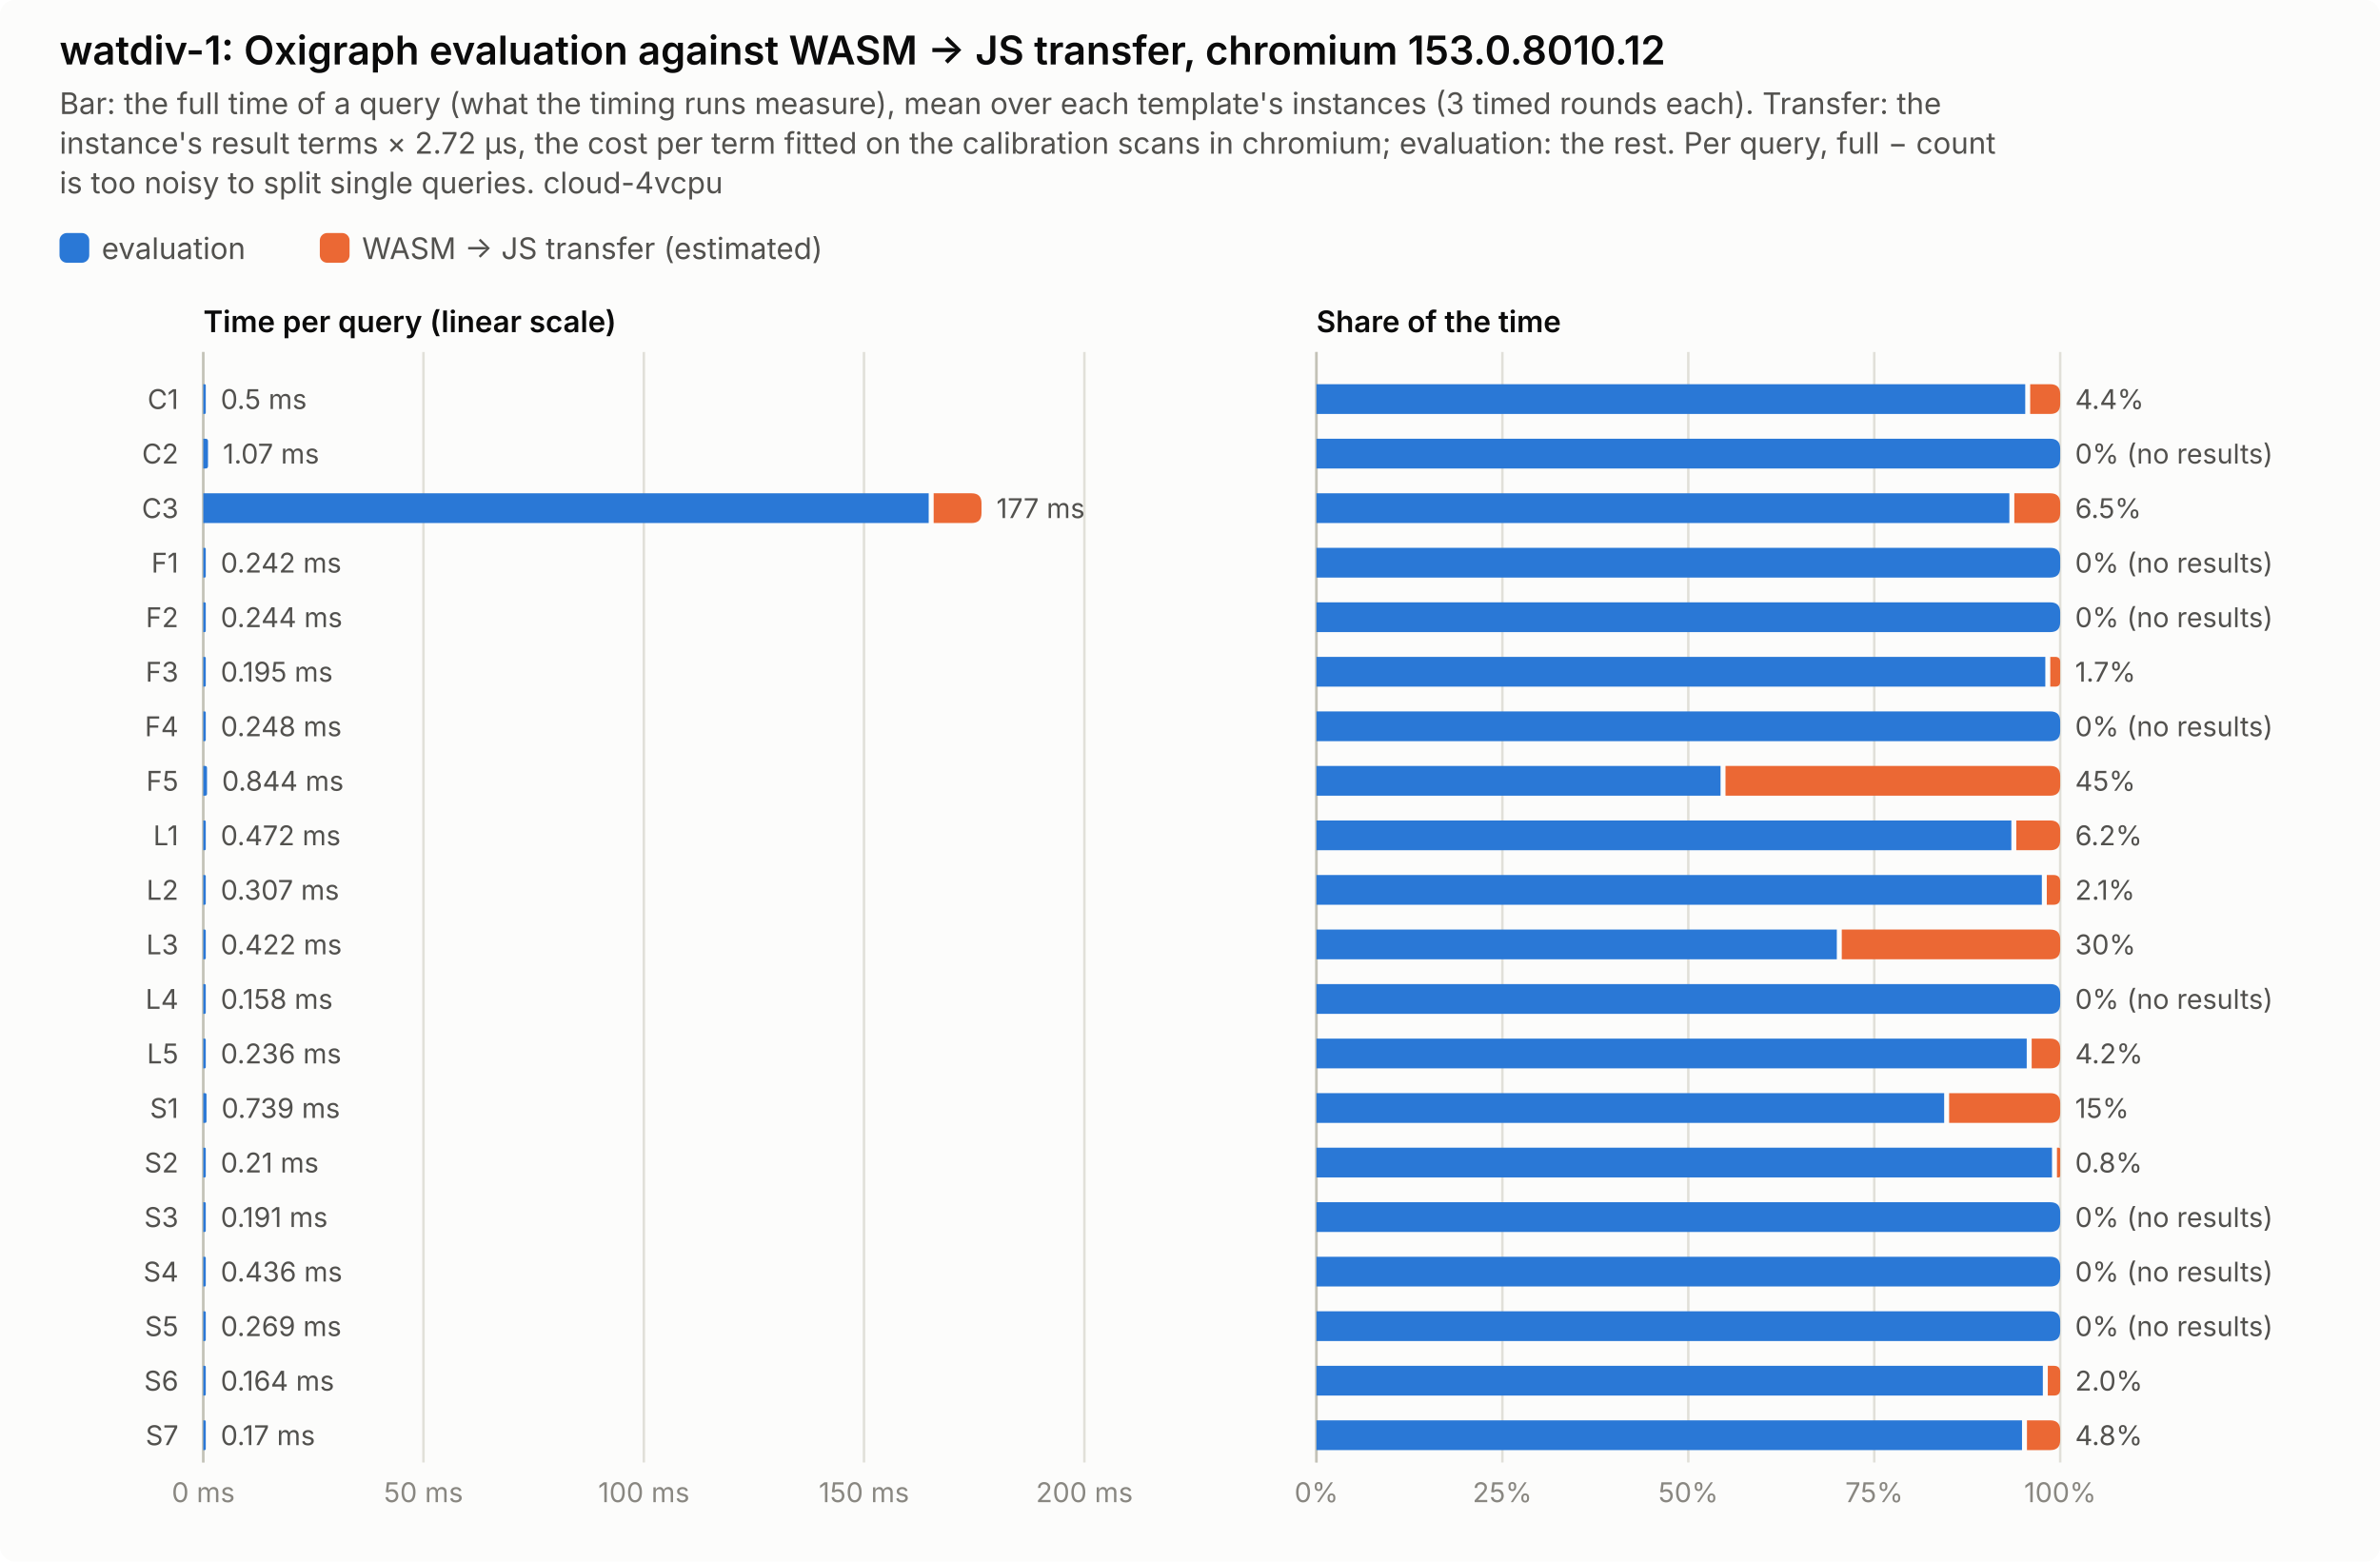
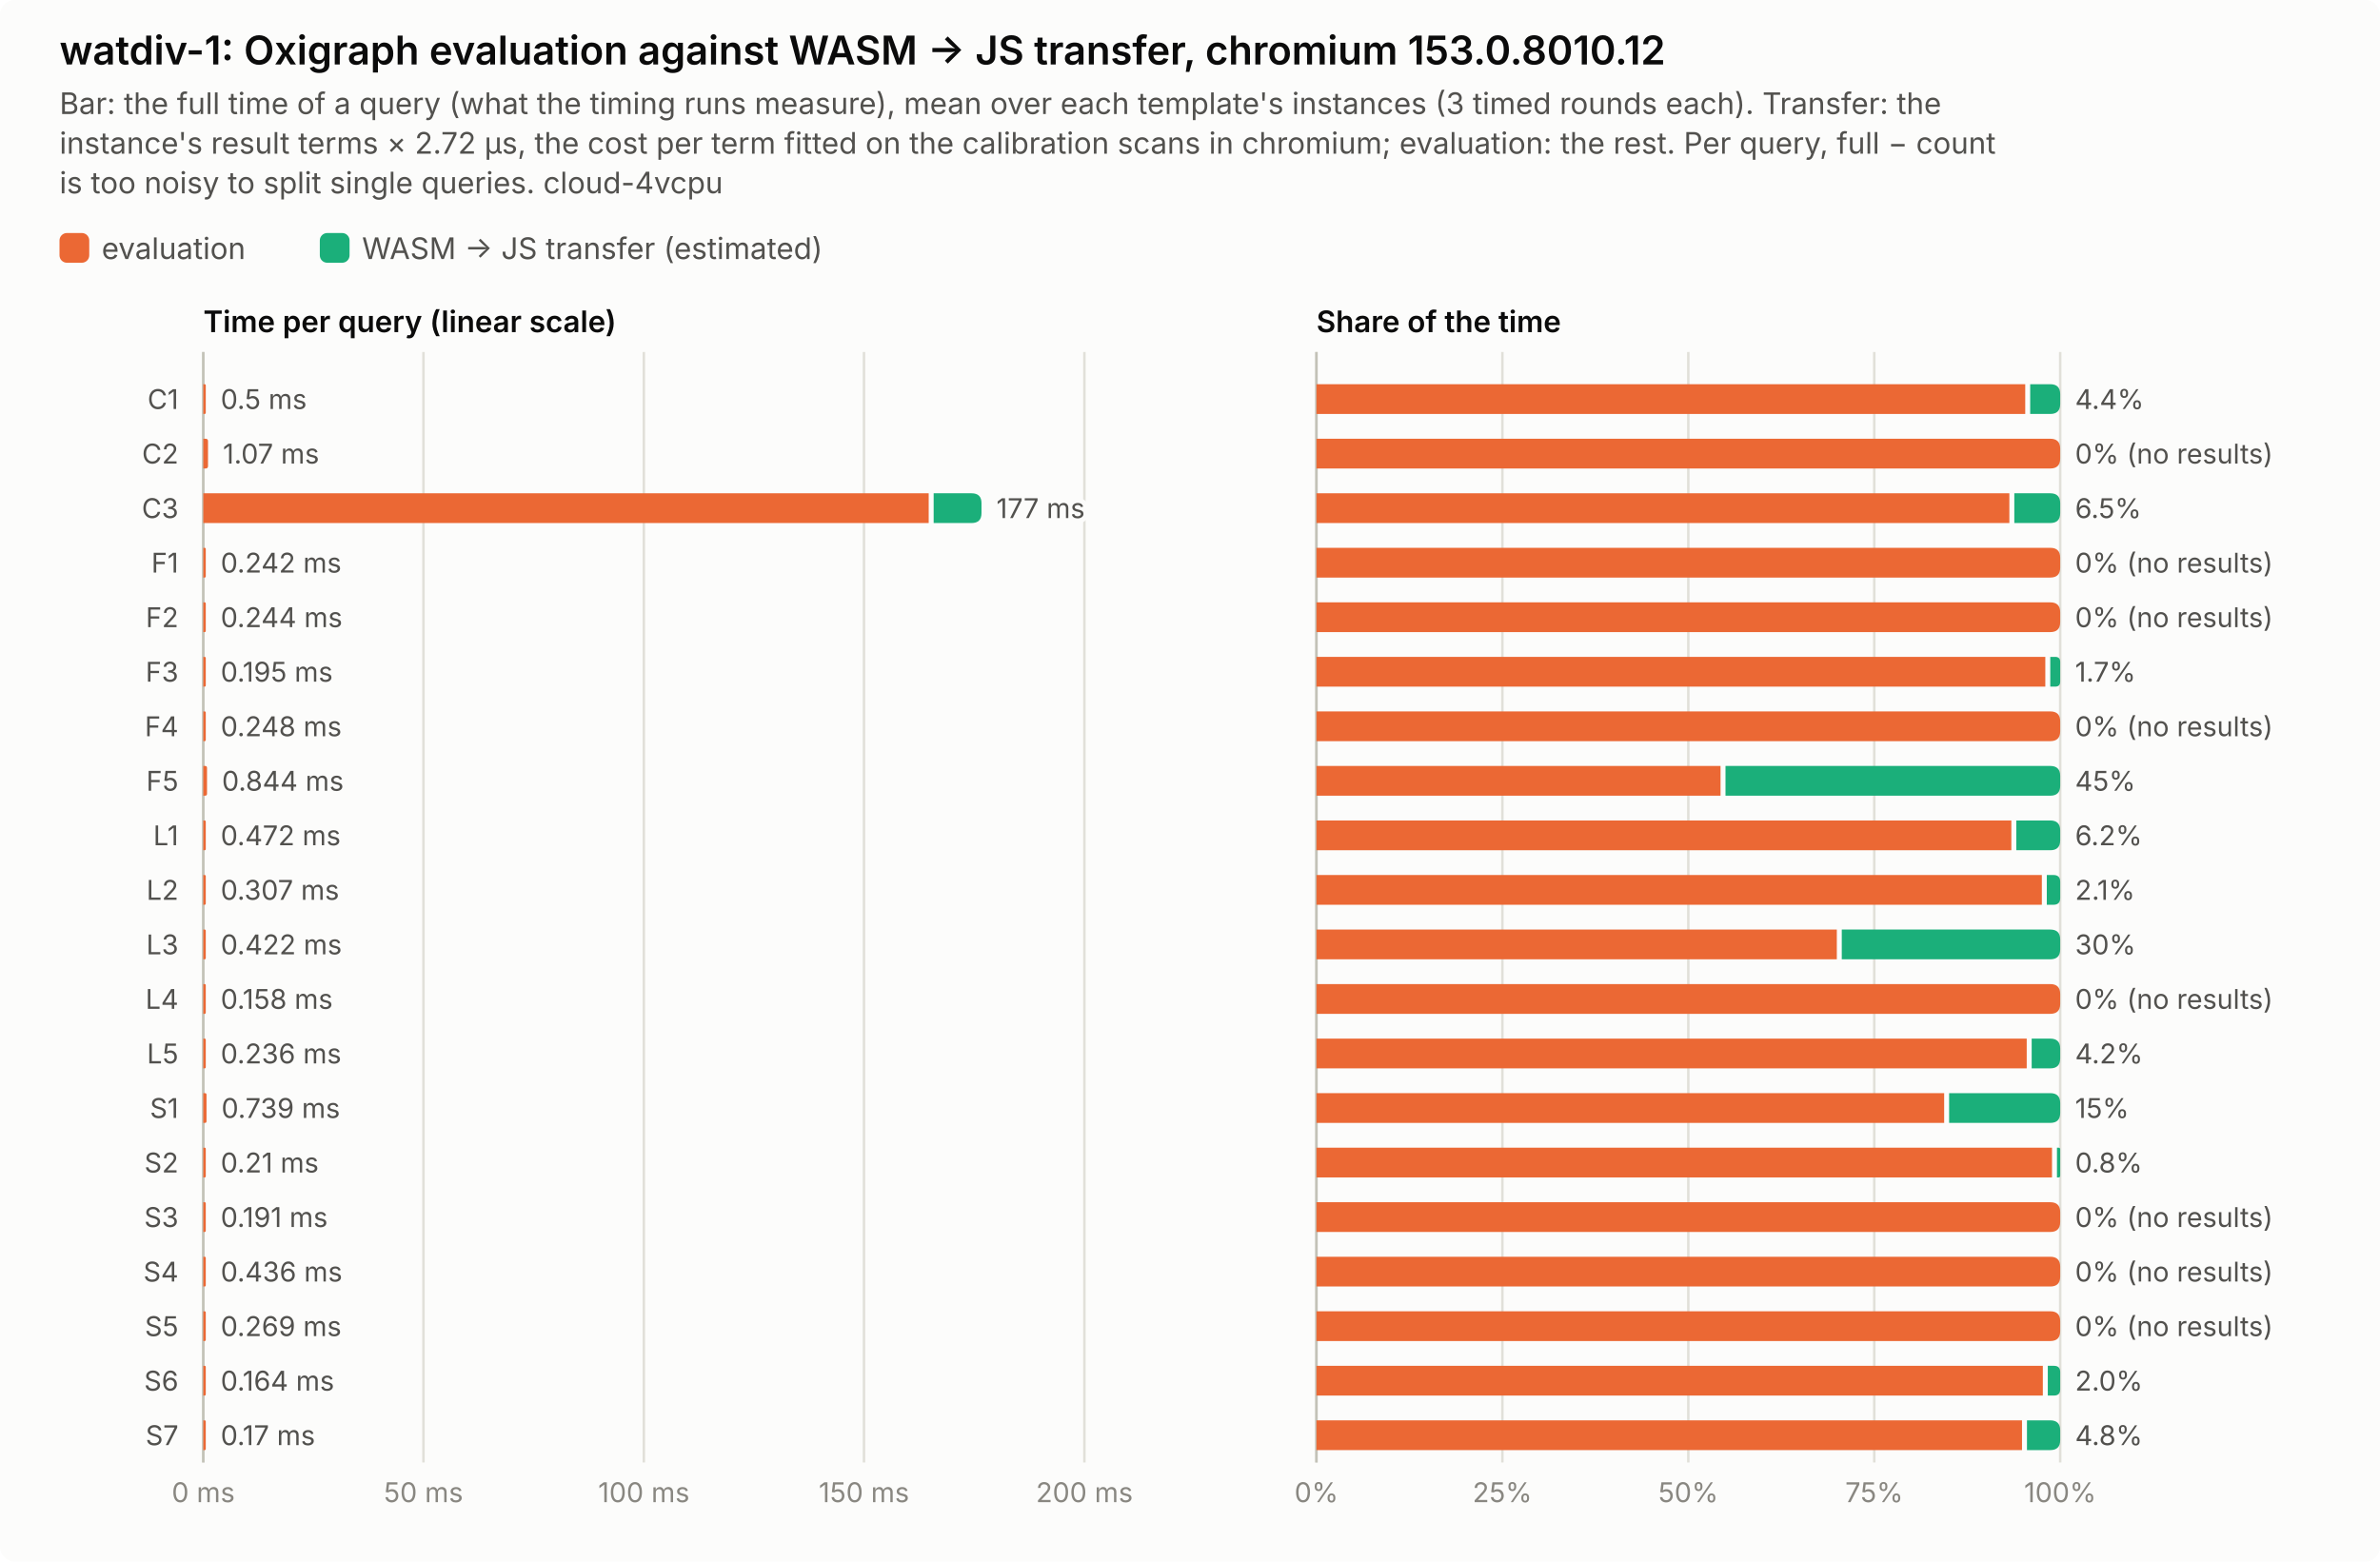
<svg xmlns="http://www.w3.org/2000/svg" width="960" height="630" viewBox="0 0 960 630" role="img" aria-label="watdiv-1: Oxigraph evaluation against WASM → JS transfer, chromium 153.0.8010.12">
  <style>
  .surface { fill: #fcfcfb; } .ink { fill: #0b0b0b; } .ink2 { fill: #52514e; } .muted { fill: #898781; }
  .grid { stroke: #e1e0d9; } .axis { stroke: #c3c2b7; } .whisker { stroke: #52514e; } .ring { stroke: #fcfcfb; }
-   .s0 { fill: #2a78d6; } .so0 { stroke: #2a78d6; } .s1 { fill: #eb6834; } .so1 { stroke: #eb6834; }
+   .s0 { fill: #eb6834; } .so0 { stroke: #eb6834; } .s1 { fill: #1baf7a; } .so1 { stroke: #1baf7a; }
  text { font-family: system-ui, -apple-system, "Segoe UI", sans-serif; font-variant-numeric: tabular-nums; }
  @media (prefers-color-scheme: dark) {
    .surface { fill: #1a1a19; } .ink { fill: #f0efec; } .ink2 { fill: #c3c2b7; }
    .grid { stroke: #2c2c2a; } .axis { stroke: #383835; } .whisker { stroke: #c3c2b7; } .ring { stroke: #1a1a19; }
-     .s0 { fill: #3987e5; } .so0 { stroke: #3987e5; } .s1 { fill: #d95926; } .so1 { stroke: #d95926; }
-   }</style>
+     .s0 { fill: #d95926; } .so0 { stroke: #d95926; } .s1 { fill: #199e70; } .so1 { stroke: #199e70; }
+   }
+   .halo { paint-order: stroke; stroke: #fcfcfb; stroke-width: 4px; stroke-linejoin: round; }
+   @media (prefers-color-scheme: dark) { .halo { stroke: #1a1a19; } }</style>
  <rect class="surface" width="960" height="630" rx="6" />
  <text class="ink" x="24" y="26" font-size="16" font-weight="600">watdiv-1: Oxigraph evaluation against WASM → JS transfer, chromium 153.0.8010.12</text>
  <text class="ink2" x="24" y="46" font-size="12">Bar: the full time of a query (what the timing runs measure), mean over each template's instances (3 timed rounds each). Transfer: the</text>
  <text class="ink2" x="24" y="62" font-size="12">instance's result terms × 2.72 µs, the cost per term fitted on the calibration scans in chromium; evaluation: the rest. Per query, full − count</text>
  <text class="ink2" x="24" y="78" font-size="12">is too noisy to split single queries. cloud-4vcpu</text>
  <rect class="s0" x="24" y="94" width="12" height="12" rx="3" />
  <text class="ink2" x="41" y="104.5" font-size="12">evaluation</text>
  <rect class="s1" x="129" y="94" width="12" height="12" rx="3" />
  <text class="ink2" x="146" y="104.5" font-size="12">WASM → JS transfer (estimated)</text>
  <text class="ink" x="82" y="134" font-size="12" font-weight="600">Time per query (linear scale)</text>
  <line class="grid" x1="82.0" x2="82.0" y1="142" y2="590" stroke-width="1" />
  <text class="muted" x="82.0" y="606" font-size="11" text-anchor="middle">0 ms</text>
  <line class="grid" x1="170.8" x2="170.8" y1="142" y2="590" stroke-width="1" />
  <text class="muted" x="170.8" y="606" font-size="11" text-anchor="middle">50 ms</text>
  <line class="grid" x1="259.7" x2="259.7" y1="142" y2="590" stroke-width="1" />
  <text class="muted" x="259.7" y="606" font-size="11" text-anchor="middle">100 ms</text>
  <line class="grid" x1="348.5" x2="348.5" y1="142" y2="590" stroke-width="1" />
  <text class="muted" x="348.5" y="606" font-size="11" text-anchor="middle">150 ms</text>
  <line class="grid" x1="437.4" x2="437.4" y1="142" y2="590" stroke-width="1" />
  <text class="muted" x="437.4" y="606" font-size="11" text-anchor="middle">200 ms</text>
  <line class="axis" x1="82" x2="82" y1="142" y2="590" stroke-width="1" />
  <text class="ink" x="531" y="134" font-size="12" font-weight="600">Share of the time</text>
  <line class="grid" x1="531.0" x2="531.0" y1="142" y2="590" stroke-width="1" />
  <text class="muted" x="531.0" y="606" font-size="11" text-anchor="middle">0%</text>
  <line class="grid" x1="606.0" x2="606.0" y1="142" y2="590" stroke-width="1" />
  <text class="muted" x="606.0" y="606" font-size="11" text-anchor="middle">25%</text>
  <line class="grid" x1="681.0" x2="681.0" y1="142" y2="590" stroke-width="1" />
  <text class="muted" x="681.0" y="606" font-size="11" text-anchor="middle">50%</text>
  <line class="grid" x1="756.0" x2="756.0" y1="142" y2="590" stroke-width="1" />
  <text class="muted" x="756.0" y="606" font-size="11" text-anchor="middle">75%</text>
  <line class="grid" x1="831.0" x2="831.0" y1="142" y2="590" stroke-width="1" />
  <text class="muted" x="831.0" y="606" font-size="11" text-anchor="middle">100%</text>
  <line class="axis" x1="531" x2="531" y1="142" y2="590" stroke-width="1" />
  <g>
    <rect x="24" y="150" width="912" height="22" fill="transparent" />
    <text class="ink2" x="72" y="165" font-size="11" text-anchor="end">C1</text>
    <path class="s0" d="M82.0 155 H82.5 Q83.0 155 83.0 155.5 V166.5 Q83.0 167 82.5 167 H82.0 Z" />
-     <text class="ink2" x="89.0" y="165" font-size="11">0.5 ms</text>
+     <text class="ink2 halo" x="89.0" y="165" font-size="11">0.5 ms</text>
    <rect class="s0" x="531.0" y="155" width="285.9" height="12" />
    <path class="s1" d="M818.9 155 H827.0 Q831.0 155 831.0 159 V163 Q831.0 167 827.0 167 H818.9 Z" />
    <text class="ink2" x="837.0" y="165" font-size="11">4.4%</text>
  </g>
  <g>
    <rect x="24" y="172" width="912" height="22" fill="transparent" />
    <text class="ink2" x="72" y="187" font-size="11" text-anchor="end">C2</text>
    <path class="s0" d="M82.0 177 H82.9 Q83.9 177 83.9 177.948 V188.052 Q83.9 189 82.9 189 H82.0 Z" />
-     <text class="ink2" x="89.9" y="187" font-size="11">1.07 ms</text>
+     <text class="ink2 halo" x="89.9" y="187" font-size="11">1.07 ms</text>
    <path class="s0" d="M531.0 177 H827.0 Q831.0 177 831.0 181 V185 Q831.0 189 827.0 189 H531.0 Z" />
    <text class="ink2" x="837.0" y="187" font-size="11">0% (no results)</text>
  </g>
  <g>
    <rect x="24" y="194" width="912" height="22" fill="transparent" />
    <text class="ink2" x="72" y="209" font-size="11" text-anchor="end">C3</text>
    <rect class="s0" x="82.0" y="199" width="292.6" height="12" />
    <path class="s1" d="M376.6 199 H391.9 Q395.9 199 395.9 203 V207 Q395.9 211 391.9 211 H376.6 Z" />
-     <text class="ink2" x="401.9" y="209" font-size="11">177 ms</text>
+     <text class="ink2 halo" x="401.9" y="209" font-size="11">177 ms</text>
    <rect class="s0" x="531.0" y="199" width="279.5" height="12" />
    <path class="s1" d="M812.5 199 H827.0 Q831.0 199 831.0 203 V207 Q831.0 211 827.0 211 H812.5 Z" />
    <text class="ink2" x="837.0" y="209" font-size="11">6.5%</text>
  </g>
  <g>
    <rect x="24" y="216" width="912" height="22" fill="transparent" />
    <text class="ink2" x="72" y="231" font-size="11" text-anchor="end">F1</text>
    <path class="s0" d="M82.0 221 H82.5 Q83.0 221 83.0 221.5 V232.5 Q83.0 233 82.5 233 H82.0 Z" />
-     <text class="ink2" x="89.0" y="231" font-size="11">0.242 ms</text>
+     <text class="ink2 halo" x="89.0" y="231" font-size="11">0.242 ms</text>
    <path class="s0" d="M531.0 221 H827.0 Q831.0 221 831.0 225 V229 Q831.0 233 827.0 233 H531.0 Z" />
    <text class="ink2" x="837.0" y="231" font-size="11">0% (no results)</text>
  </g>
  <g>
    <rect x="24" y="238" width="912" height="22" fill="transparent" />
    <text class="ink2" x="72" y="253" font-size="11" text-anchor="end">F2</text>
    <path class="s0" d="M82.0 243 H82.5 Q83.0 243 83.0 243.5 V254.5 Q83.0 255 82.5 255 H82.0 Z" />
-     <text class="ink2" x="89.0" y="253" font-size="11">0.244 ms</text>
+     <text class="ink2 halo" x="89.0" y="253" font-size="11">0.244 ms</text>
    <path class="s0" d="M531.0 243 H827.0 Q831.0 243 831.0 247 V251 Q831.0 255 827.0 255 H531.0 Z" />
    <text class="ink2" x="837.0" y="253" font-size="11">0% (no results)</text>
  </g>
  <g>
    <rect x="24" y="260" width="912" height="22" fill="transparent" />
    <text class="ink2" x="72" y="275" font-size="11" text-anchor="end">F3</text>
    <path class="s0" d="M82.0 265 H82.5 Q83.0 265 83.0 265.5 V276.5 Q83.0 277 82.5 277 H82.0 Z" />
-     <text class="ink2" x="89.0" y="275" font-size="11">0.195 ms</text>
+     <text class="ink2 halo" x="89.0" y="275" font-size="11">0.195 ms</text>
    <rect class="s0" x="531.0" y="265" width="294.0" height="12" />
    <path class="s1" d="M827.0 265 H829.0 Q831.0 265 831.0 267.01 V274.99 Q831.0 277 829.0 277 H827.0 Z" />
    <text class="ink2" x="837.0" y="275" font-size="11">1.7%</text>
  </g>
  <g>
    <rect x="24" y="282" width="912" height="22" fill="transparent" />
    <text class="ink2" x="72" y="297" font-size="11" text-anchor="end">F4</text>
    <path class="s0" d="M82.0 287 H82.5 Q83.0 287 83.0 287.5 V298.5 Q83.0 299 82.5 299 H82.0 Z" />
-     <text class="ink2" x="89.0" y="297" font-size="11">0.248 ms</text>
+     <text class="ink2 halo" x="89.0" y="297" font-size="11">0.248 ms</text>
    <path class="s0" d="M531.0 287 H827.0 Q831.0 287 831.0 291 V295 Q831.0 299 827.0 299 H531.0 Z" />
    <text class="ink2" x="837.0" y="297" font-size="11">0% (no results)</text>
  </g>
  <g>
    <rect x="24" y="304" width="912" height="22" fill="transparent" />
    <text class="ink2" x="72" y="319" font-size="11" text-anchor="end">F5</text>
    <path class="s0" d="M82.0 309 H82.7 Q83.5 309 83.5 309.75 V320.25 Q83.5 321 82.7 321 H82.0 Z" />
-     <text class="ink2" x="89.5" y="319" font-size="11">0.844 ms</text>
+     <text class="ink2 halo" x="89.5" y="319" font-size="11">0.844 ms</text>
    <rect class="s0" x="531.0" y="309" width="163.0" height="12" />
    <path class="s1" d="M696.0 309 H827.0 Q831.0 309 831.0 313 V317 Q831.0 321 827.0 321 H696.0 Z" />
    <text class="ink2" x="837.0" y="319" font-size="11">45%</text>
  </g>
  <g>
    <rect x="24" y="326" width="912" height="22" fill="transparent" />
    <text class="ink2" x="72" y="341" font-size="11" text-anchor="end">L1</text>
    <path class="s0" d="M82.0 331 H82.5 Q83.0 331 83.0 331.5 V342.5 Q83.0 343 82.5 343 H82.0 Z" />
-     <text class="ink2" x="89.0" y="341" font-size="11">0.472 ms</text>
+     <text class="ink2 halo" x="89.0" y="341" font-size="11">0.472 ms</text>
    <rect class="s0" x="531.0" y="331" width="280.3" height="12" />
    <path class="s1" d="M813.3 331 H827.0 Q831.0 331 831.0 335 V339 Q831.0 343 827.0 343 H813.3 Z" />
    <text class="ink2" x="837.0" y="341" font-size="11">6.2%</text>
  </g>
  <g>
    <rect x="24" y="348" width="912" height="22" fill="transparent" />
    <text class="ink2" x="72" y="363" font-size="11" text-anchor="end">L2</text>
    <path class="s0" d="M82.0 353 H82.5 Q83.0 353 83.0 353.5 V364.5 Q83.0 365 82.5 365 H82.0 Z" />
-     <text class="ink2" x="89.0" y="363" font-size="11">0.307 ms</text>
+     <text class="ink2 halo" x="89.0" y="363" font-size="11">0.307 ms</text>
    <rect class="s0" x="531.0" y="353" width="292.6" height="12" />
    <path class="s1" d="M825.6 353 H828.3 Q831.0 353 831.0 355.691 V362.309 Q831.0 365 828.3 365 H825.6 Z" />
    <text class="ink2" x="837.0" y="363" font-size="11">2.1%</text>
  </g>
  <g>
    <rect x="24" y="370" width="912" height="22" fill="transparent" />
    <text class="ink2" x="72" y="385" font-size="11" text-anchor="end">L3</text>
    <path class="s0" d="M82.0 375 H82.5 Q83.0 375 83.0 375.5 V386.5 Q83.0 387 82.5 387 H82.0 Z" />
-     <text class="ink2" x="89.0" y="385" font-size="11">0.422 ms</text>
+     <text class="ink2 halo" x="89.0" y="385" font-size="11">0.422 ms</text>
    <rect class="s0" x="531.0" y="375" width="209.9" height="12" />
    <path class="s1" d="M742.9 375 H827.0 Q831.0 375 831.0 379 V383 Q831.0 387 827.0 387 H742.9 Z" />
    <text class="ink2" x="837.0" y="385" font-size="11">30%</text>
  </g>
  <g>
    <rect x="24" y="392" width="912" height="22" fill="transparent" />
    <text class="ink2" x="72" y="407" font-size="11" text-anchor="end">L4</text>
    <path class="s0" d="M82.0 397 H82.5 Q83.0 397 83.0 397.5 V408.5 Q83.0 409 82.5 409 H82.0 Z" />
-     <text class="ink2" x="89.0" y="407" font-size="11">0.158 ms</text>
+     <text class="ink2 halo" x="89.0" y="407" font-size="11">0.158 ms</text>
    <path class="s0" d="M531.0 397 H827.0 Q831.0 397 831.0 401 V405 Q831.0 409 827.0 409 H531.0 Z" />
    <text class="ink2" x="837.0" y="407" font-size="11">0% (no results)</text>
  </g>
  <g>
    <rect x="24" y="414" width="912" height="22" fill="transparent" />
    <text class="ink2" x="72" y="429" font-size="11" text-anchor="end">L5</text>
    <path class="s0" d="M82.0 419 H82.5 Q83.0 419 83.0 419.5 V430.5 Q83.0 431 82.5 431 H82.0 Z" />
-     <text class="ink2" x="89.0" y="429" font-size="11">0.236 ms</text>
+     <text class="ink2 halo" x="89.0" y="429" font-size="11">0.236 ms</text>
    <rect class="s0" x="531.0" y="419" width="286.5" height="12" />
    <path class="s1" d="M819.5 419 H827.0 Q831.0 419 831.0 423 V427 Q831.0 431 827.0 431 H819.5 Z" />
    <text class="ink2" x="837.0" y="429" font-size="11">4.2%</text>
  </g>
  <g>
    <rect x="24" y="436" width="912" height="22" fill="transparent" />
    <text class="ink2" x="72" y="451" font-size="11" text-anchor="end">S1</text>
    <path class="s0" d="M82.0 441 H82.7 Q83.3 441 83.3 441.657 V452.343 Q83.3 453 82.7 453 H82.0 Z" />
-     <text class="ink2" x="89.3" y="451" font-size="11">0.739 ms</text>
+     <text class="ink2 halo" x="89.3" y="451" font-size="11">0.739 ms</text>
    <rect class="s0" x="531.0" y="441" width="253.2" height="12" />
    <path class="s1" d="M786.2 441 H827.0 Q831.0 441 831.0 445 V449 Q831.0 453 827.0 453 H786.2 Z" />
    <text class="ink2" x="837.0" y="451" font-size="11">15%</text>
  </g>
  <g>
    <rect x="24" y="458" width="912" height="22" fill="transparent" />
    <text class="ink2" x="72" y="473" font-size="11" text-anchor="end">S2</text>
    <path class="s0" d="M82.0 463 H82.5 Q83.0 463 83.0 463.5 V474.5 Q83.0 475 82.5 475 H82.0 Z" />
-     <text class="ink2" x="89.0" y="473" font-size="11">0.21 ms</text>
+     <text class="ink2 halo" x="89.0" y="473" font-size="11">0.21 ms</text>
    <rect class="s0" x="531.0" y="463" width="296.7" height="12" />
    <path class="s1" d="M829.7 463 H830.3 Q831.0 463 831.0 463.668 V474.332 Q831.0 475 830.3 475 H829.7 Z" />
    <text class="ink2" x="837.0" y="473" font-size="11">0.8%</text>
  </g>
  <g>
    <rect x="24" y="480" width="912" height="22" fill="transparent" />
    <text class="ink2" x="72" y="495" font-size="11" text-anchor="end">S3</text>
    <path class="s0" d="M82.0 485 H82.5 Q83.0 485 83.0 485.5 V496.5 Q83.0 497 82.5 497 H82.0 Z" />
-     <text class="ink2" x="89.0" y="495" font-size="11">0.191 ms</text>
+     <text class="ink2 halo" x="89.0" y="495" font-size="11">0.191 ms</text>
    <path class="s0" d="M531.0 485 H827.0 Q831.0 485 831.0 489 V493 Q831.0 497 827.0 497 H531.0 Z" />
    <text class="ink2" x="837.0" y="495" font-size="11">0% (no results)</text>
  </g>
  <g>
    <rect x="24" y="502" width="912" height="22" fill="transparent" />
    <text class="ink2" x="72" y="517" font-size="11" text-anchor="end">S4</text>
    <path class="s0" d="M82.0 507 H82.5 Q83.0 507 83.0 507.5 V518.5 Q83.0 519 82.5 519 H82.0 Z" />
-     <text class="ink2" x="89.0" y="517" font-size="11">0.436 ms</text>
+     <text class="ink2 halo" x="89.0" y="517" font-size="11">0.436 ms</text>
    <path class="s0" d="M531.0 507 H827.0 Q831.0 507 831.0 511 V515 Q831.0 519 827.0 519 H531.0 Z" />
    <text class="ink2" x="837.0" y="517" font-size="11">0% (no results)</text>
  </g>
  <g>
    <rect x="24" y="524" width="912" height="22" fill="transparent" />
    <text class="ink2" x="72" y="539" font-size="11" text-anchor="end">S5</text>
    <path class="s0" d="M82.0 529 H82.5 Q83.0 529 83.0 529.5 V540.5 Q83.0 541 82.5 541 H82.0 Z" />
-     <text class="ink2" x="89.0" y="539" font-size="11">0.269 ms</text>
+     <text class="ink2 halo" x="89.0" y="539" font-size="11">0.269 ms</text>
    <path class="s0" d="M531.0 529 H827.0 Q831.0 529 831.0 533 V537 Q831.0 541 827.0 541 H531.0 Z" />
    <text class="ink2" x="837.0" y="539" font-size="11">0% (no results)</text>
  </g>
  <g>
    <rect x="24" y="546" width="912" height="22" fill="transparent" />
    <text class="ink2" x="72" y="561" font-size="11" text-anchor="end">S6</text>
    <path class="s0" d="M82.0 551 H82.5 Q83.0 551 83.0 551.5 V562.5 Q83.0 563 82.5 563 H82.0 Z" />
-     <text class="ink2" x="89.0" y="561" font-size="11">0.164 ms</text>
+     <text class="ink2 halo" x="89.0" y="561" font-size="11">0.164 ms</text>
    <rect class="s0" x="531.0" y="551" width="293.0" height="12" />
    <path class="s1" d="M826.0 551 H828.5 Q831.0 551 831.0 553.49 V560.51 Q831.0 563 828.5 563 H826.0 Z" />
    <text class="ink2" x="837.0" y="561" font-size="11">2.0%</text>
  </g>
  <g>
    <rect x="24" y="568" width="912" height="22" fill="transparent" />
    <text class="ink2" x="72" y="583" font-size="11" text-anchor="end">S7</text>
    <path class="s0" d="M82.0 573 H82.5 Q83.0 573 83.0 573.5 V584.5 Q83.0 585 82.5 585 H82.0 Z" />
-     <text class="ink2" x="89.0" y="583" font-size="11">0.17 ms</text>
+     <text class="ink2 halo" x="89.0" y="583" font-size="11">0.17 ms</text>
    <rect class="s0" x="531.0" y="573" width="284.6" height="12" />
    <path class="s1" d="M817.6 573 H827.0 Q831.0 573 831.0 577 V581 Q831.0 585 827.0 585 H817.6 Z" />
    <text class="ink2" x="837.0" y="583" font-size="11">4.8%</text>
  </g>
</svg>
